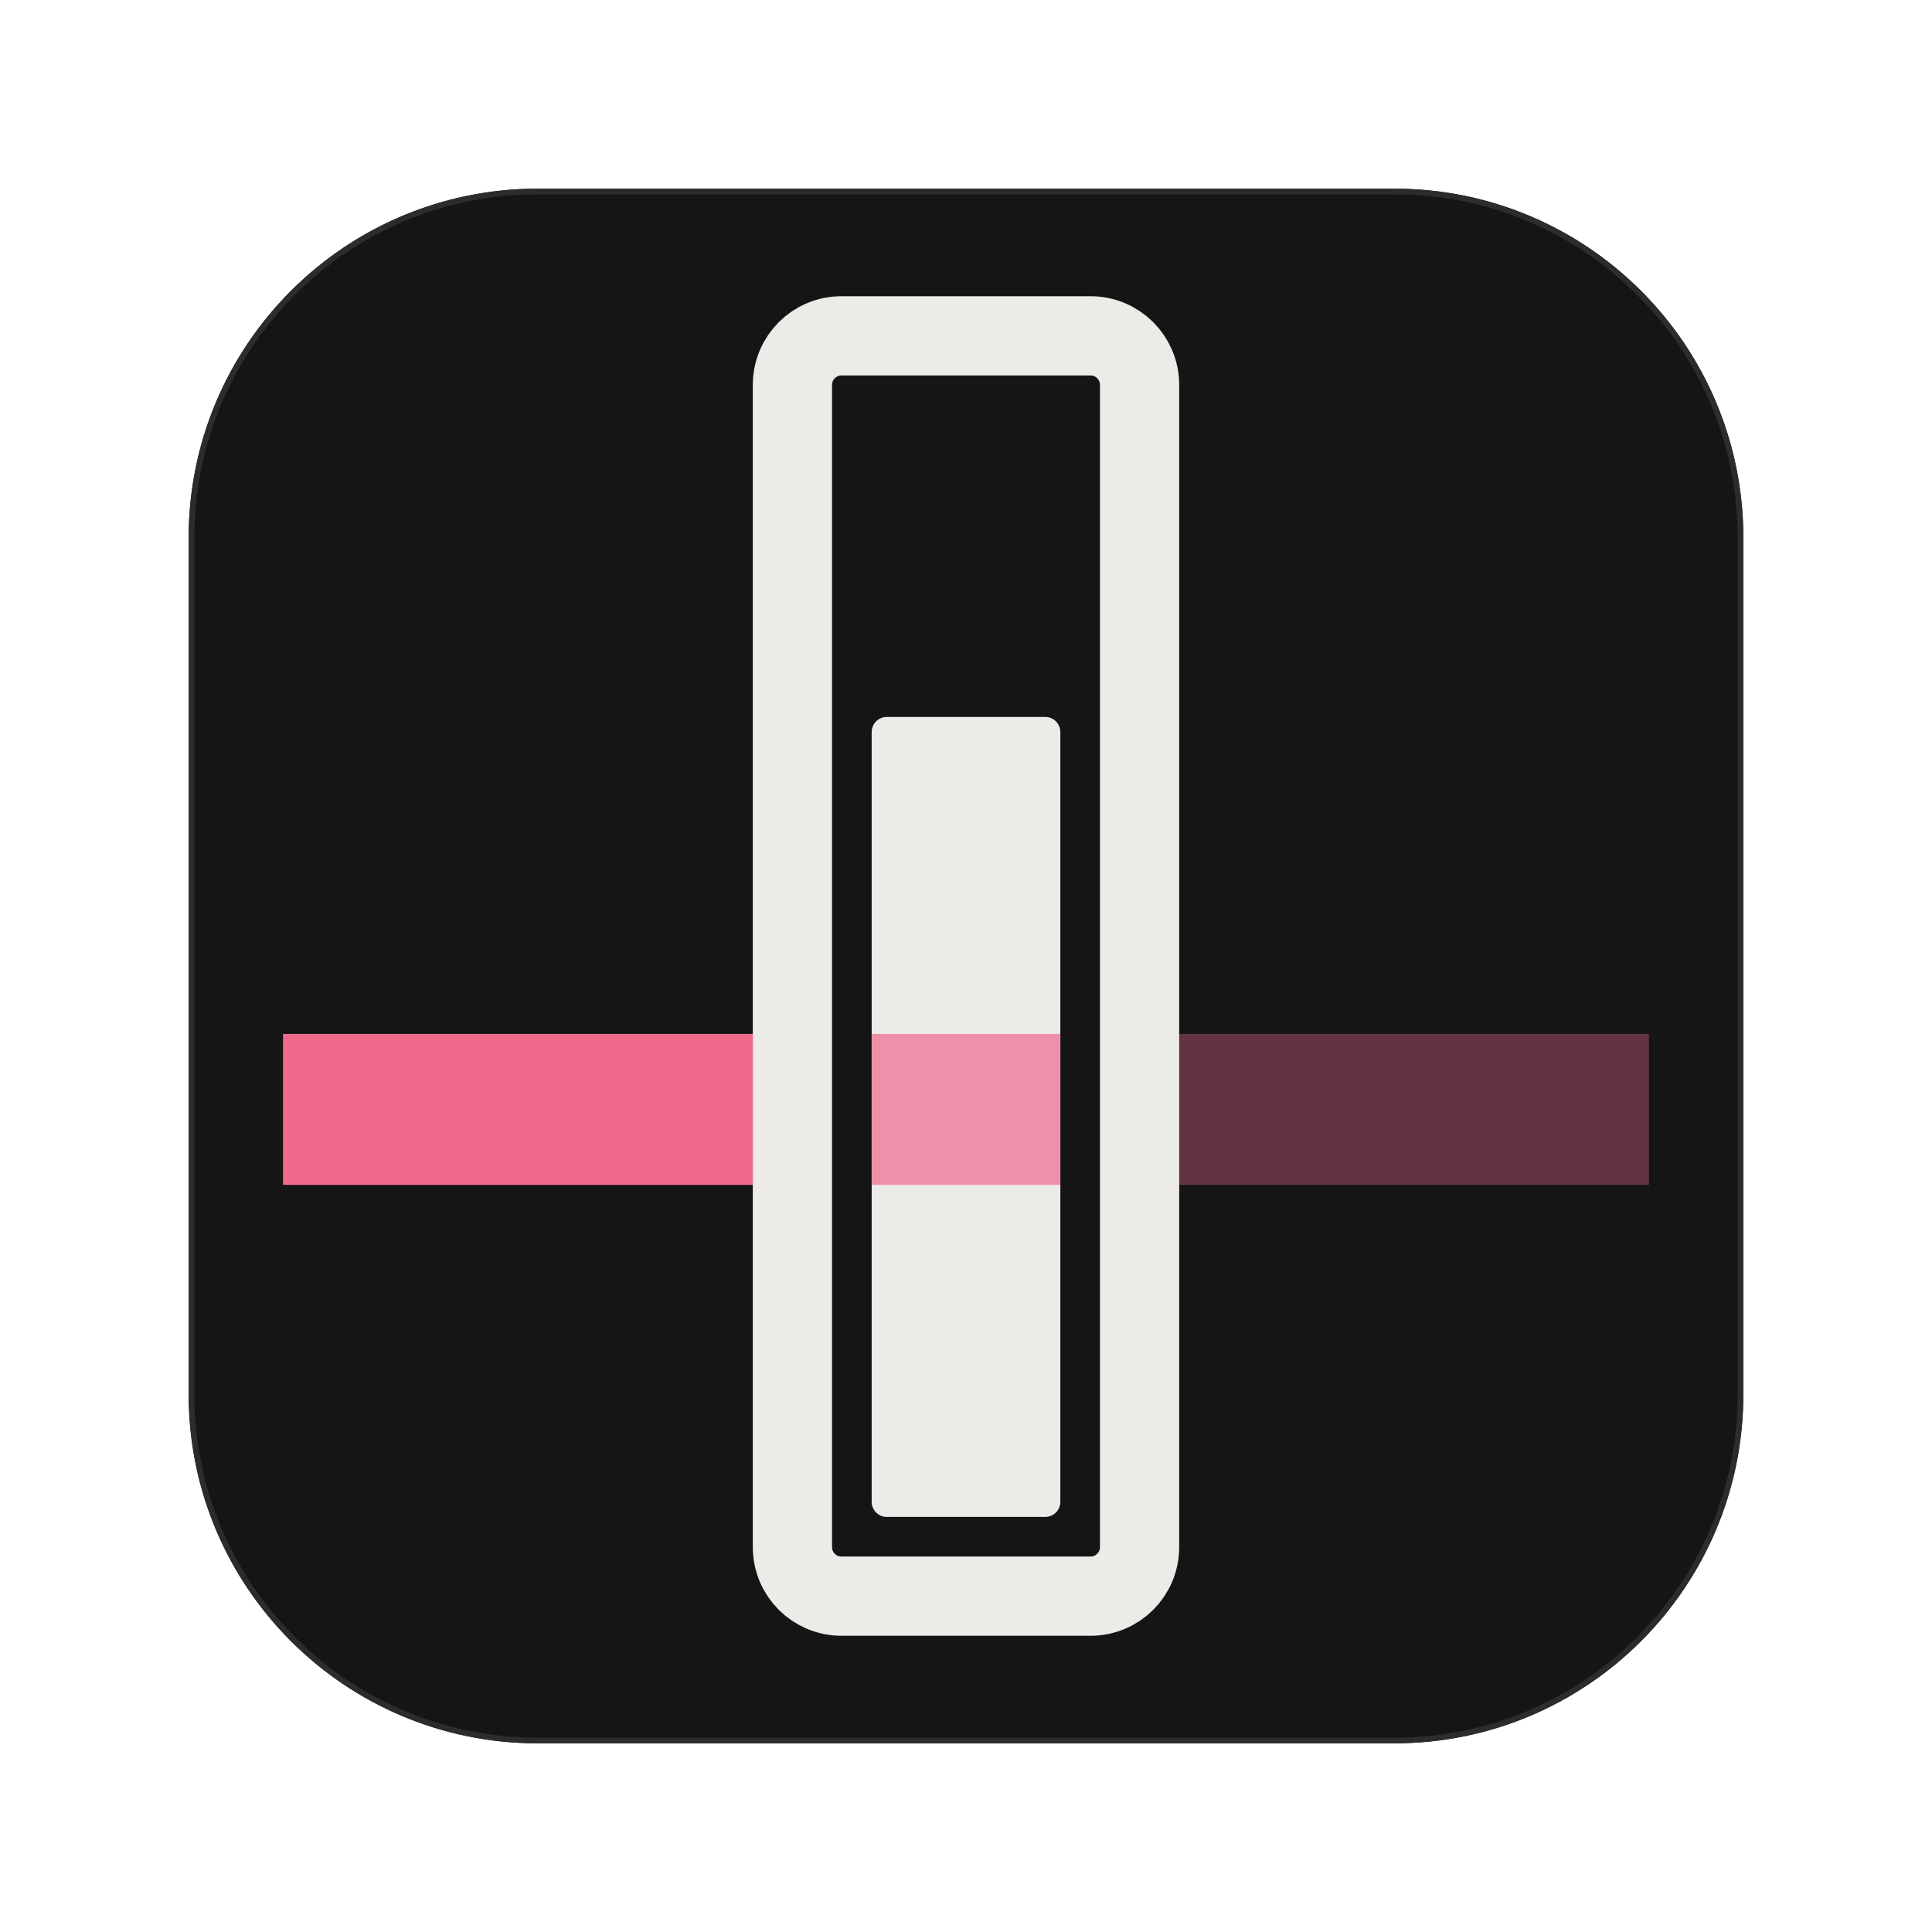
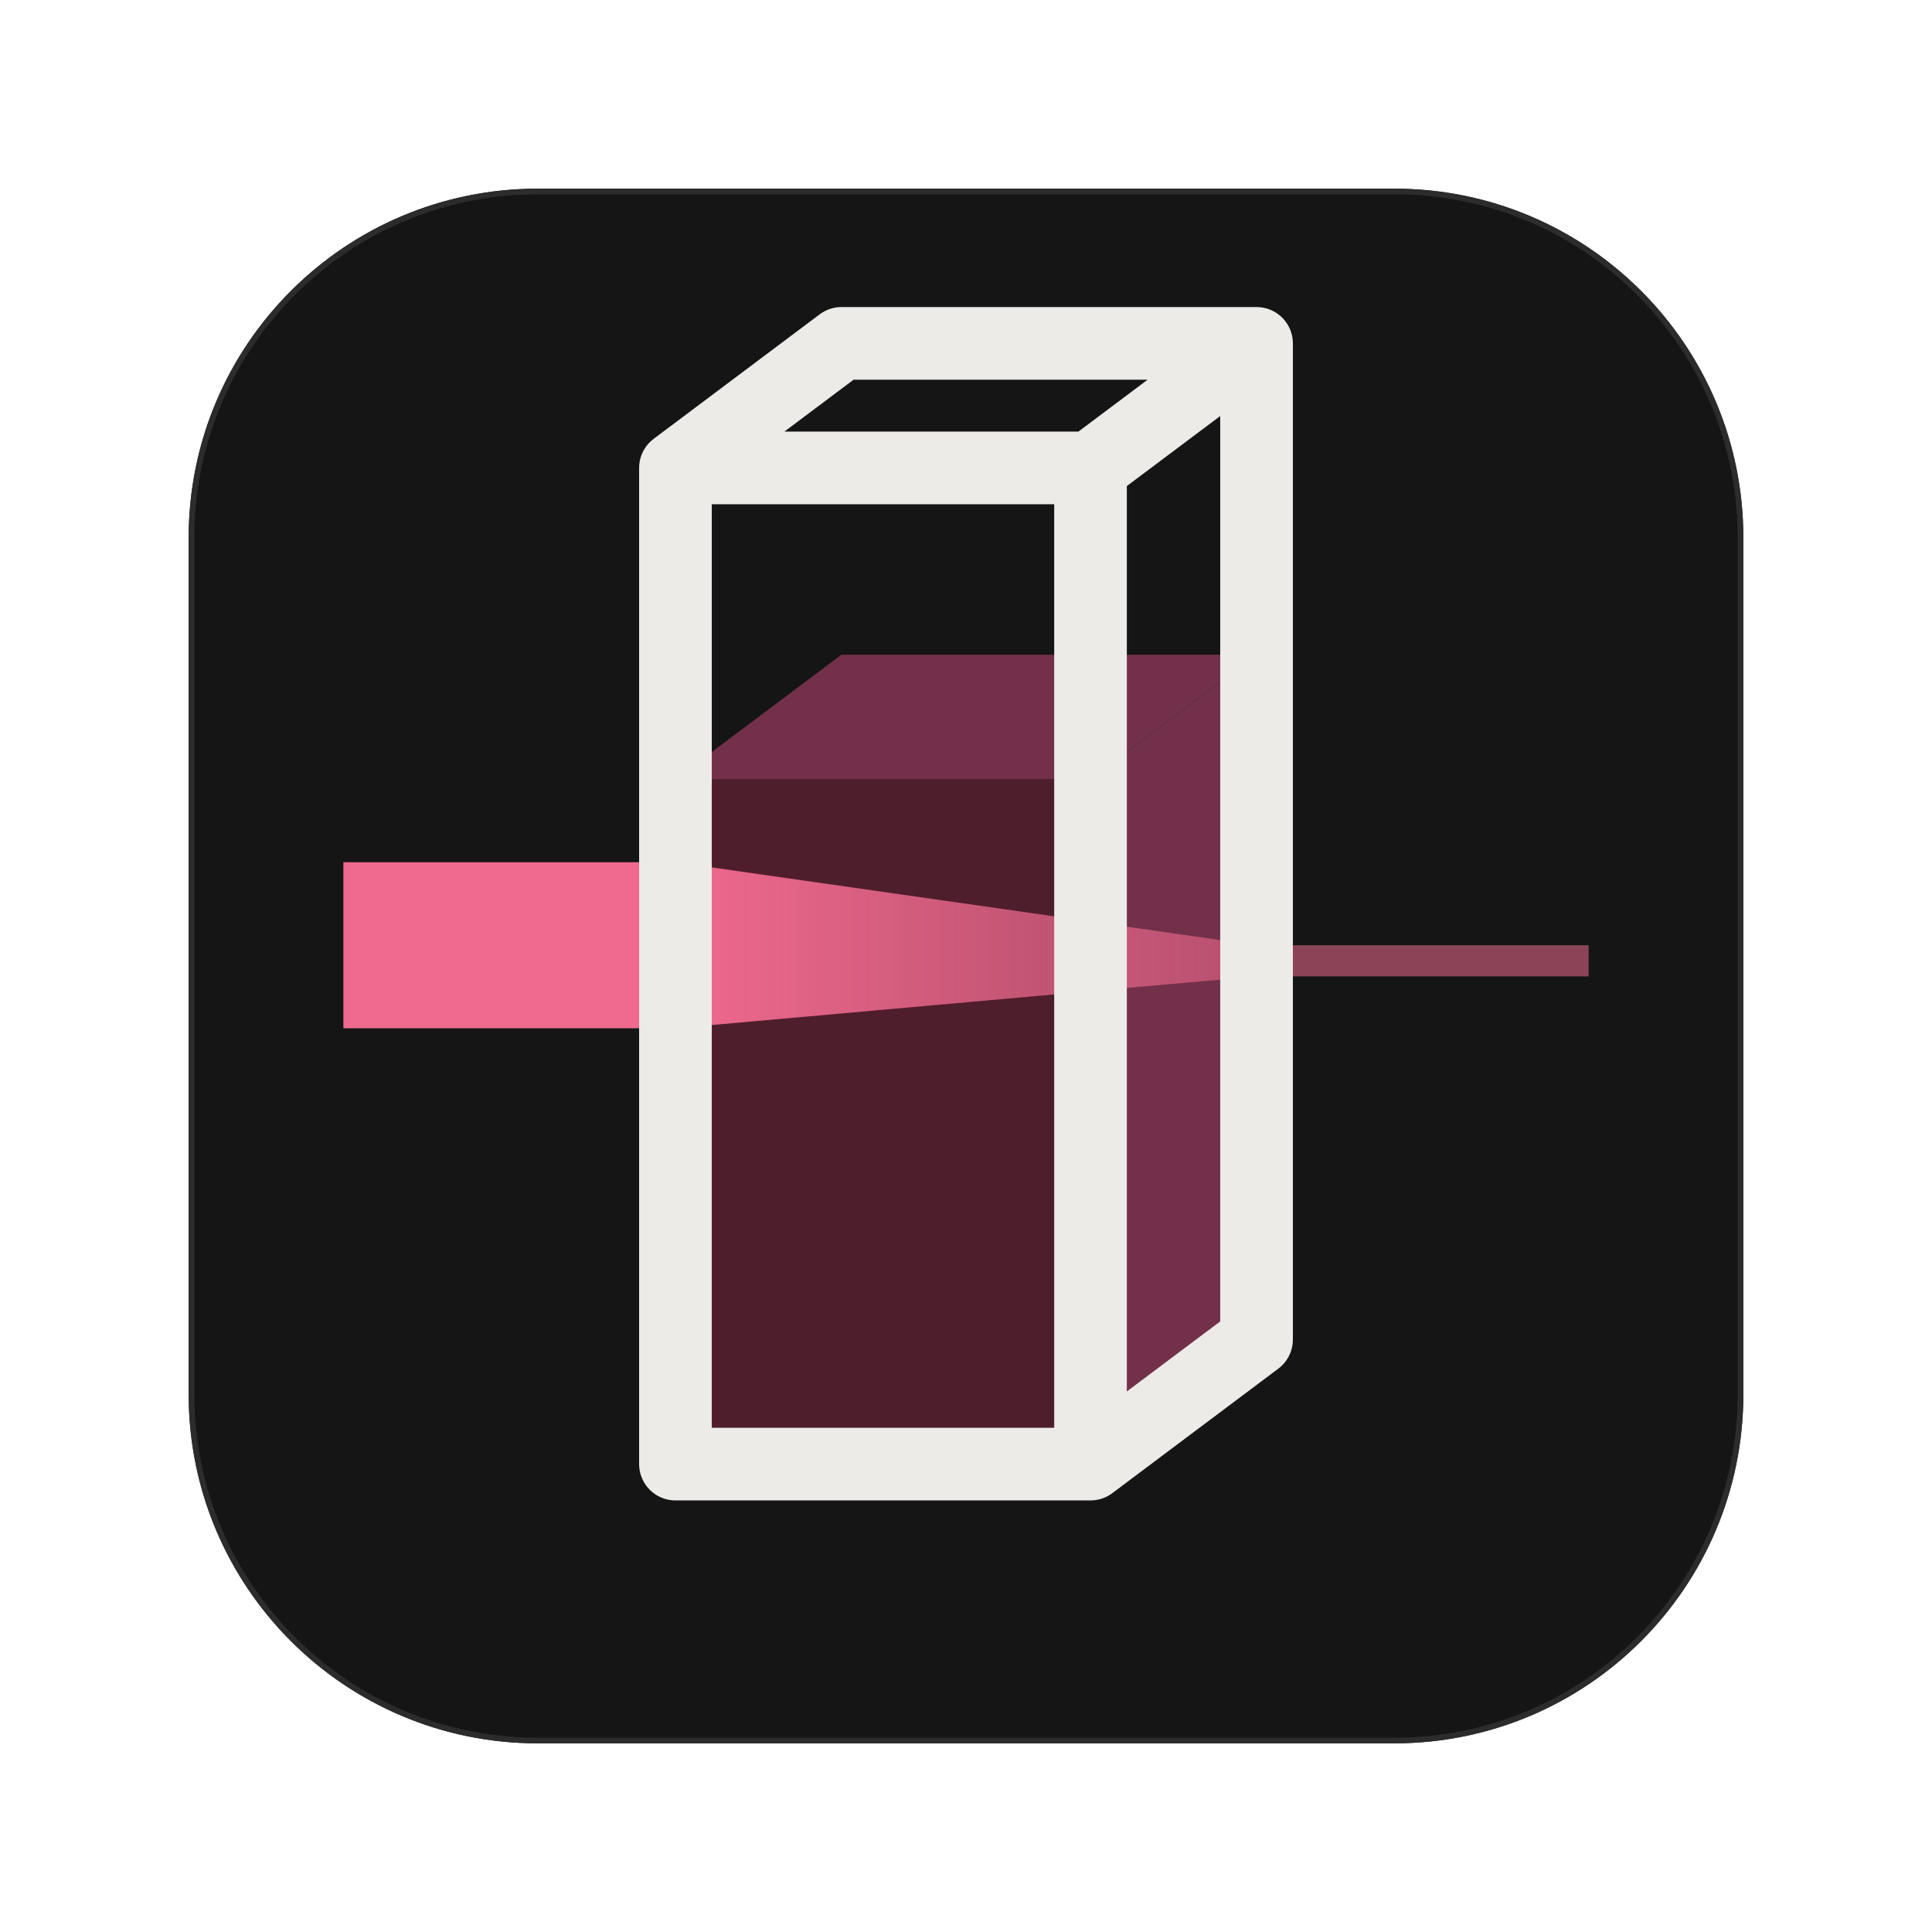
<svg xmlns="http://www.w3.org/2000/svg" viewBox="0 0 1024 1024" width="1024" height="1024">
  <rect x="100" y="100" width="824" height="824" rx="185" fill="#151515" />
  <rect x="101.5" y="101.5" width="821" height="821" rx="183.5" fill="none" stroke="#2c2c2c" stroke-width="3" />
-   <rect x="150" y="548" width="249" height="80" fill="#f06a8e" />
-   <rect x="625" y="548" width="249" height="80" fill="#f06a8e" opacity=".35" />
-   <rect x="420" y="178" width="184" height="668" rx="26" fill="none" stroke="#ecebe7" stroke-width="42" />
-   <rect x="462" y="380" width="100" height="424" rx="8" fill="#ecebe7" />
-   <rect x="462" y="548" width="100" height="80" fill="#f06a8e" opacity=".7" />
+   <g transform="translate(160 116) scale(11)">
+     <path d="M18 27H38V60H18Z" fill="#4f1e2d" />
+     <path d="M38 27L46 21V54L38 60Z" fill="#73304a" />
+     <path d="M18 27H38L46 21H26Z" fill="#73304a" />
+     <linearGradient id="beam" x1="18" x2="46" gradientUnits="userSpaceOnUse">
+       <stop offset="0" stop-color="#f06a8e" />
+       <stop offset="1" stop-color="#f06a8e" stop-opacity=".55" />
+     </linearGradient>
+     <path d="M2 31H18V39H2Z" fill="#f06a8e" />
+     <path d="M18 31L46 35V36.5L18 39Z" fill="url(#beam)" />
+     <path d="M46 35H62V36.5H46Z" fill="#f06a8e" opacity=".55" />
+     <path d="M18 12H38V60H18Z M38 12L46 6V54L38 60 M18 12L26 6H46" fill="none" stroke="#ecebe7" stroke-width="3.5" stroke-linejoin="round" stroke-linecap="round" />
+   </g>
</svg>
